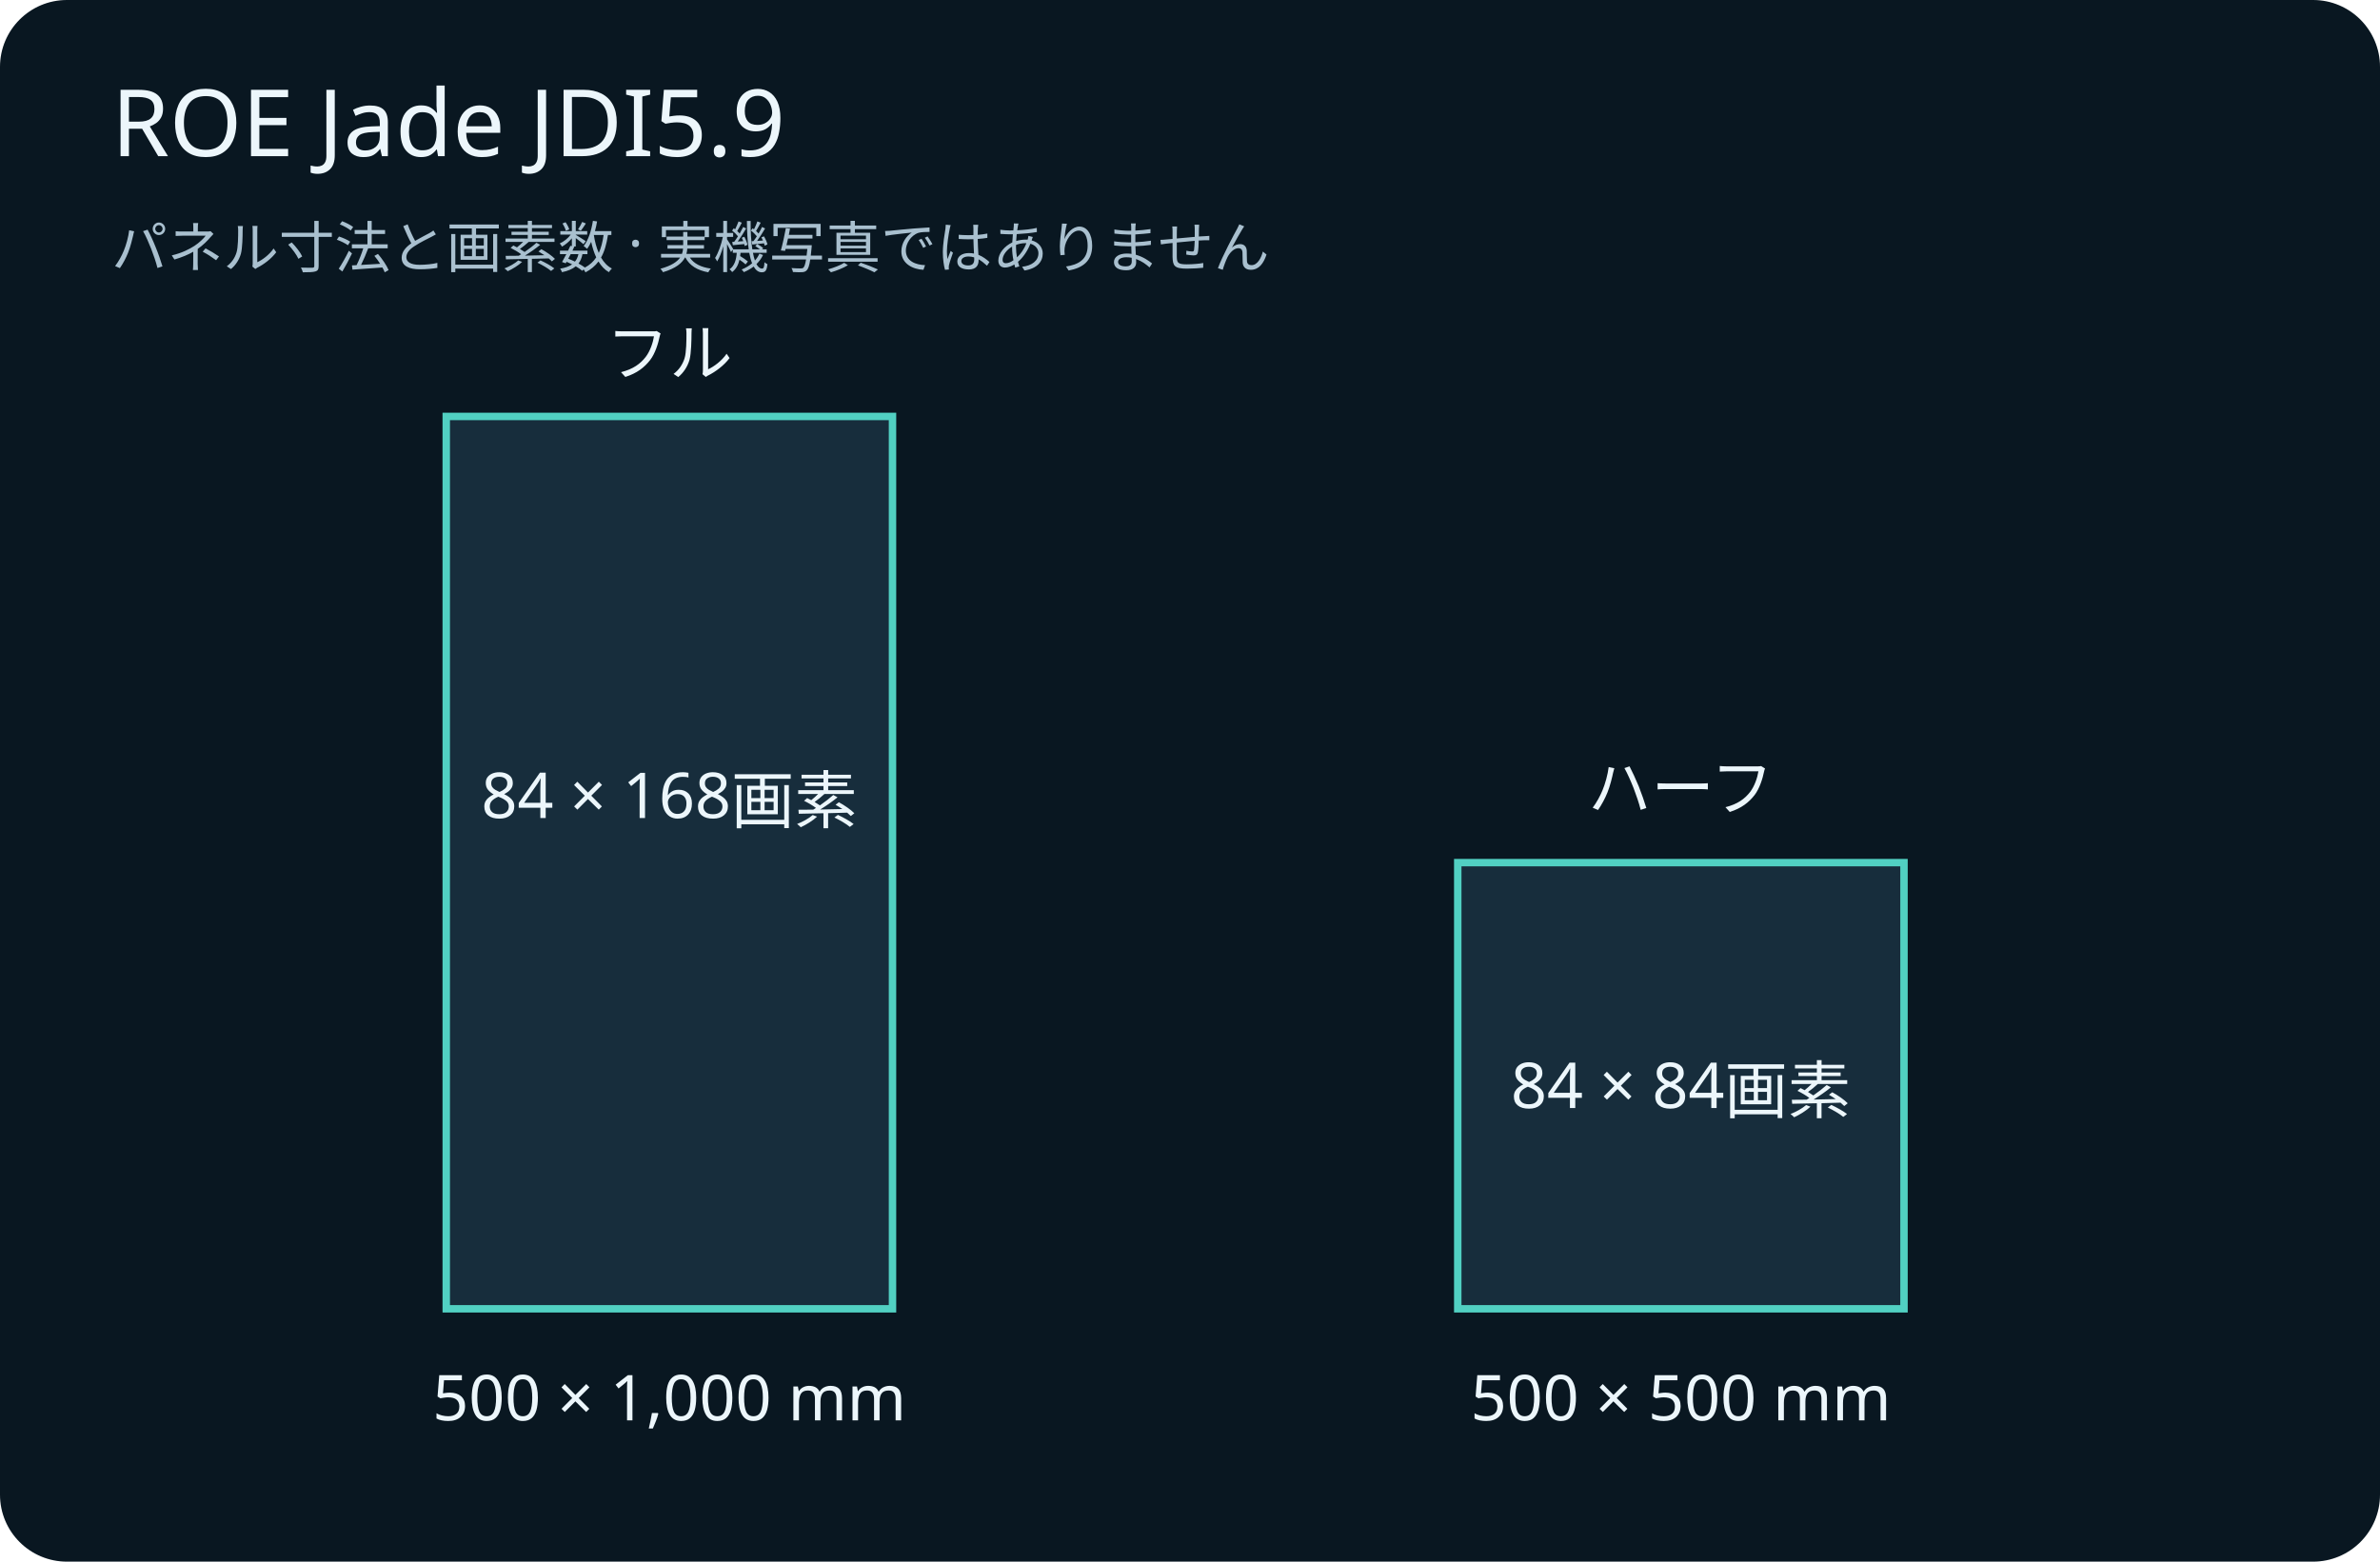
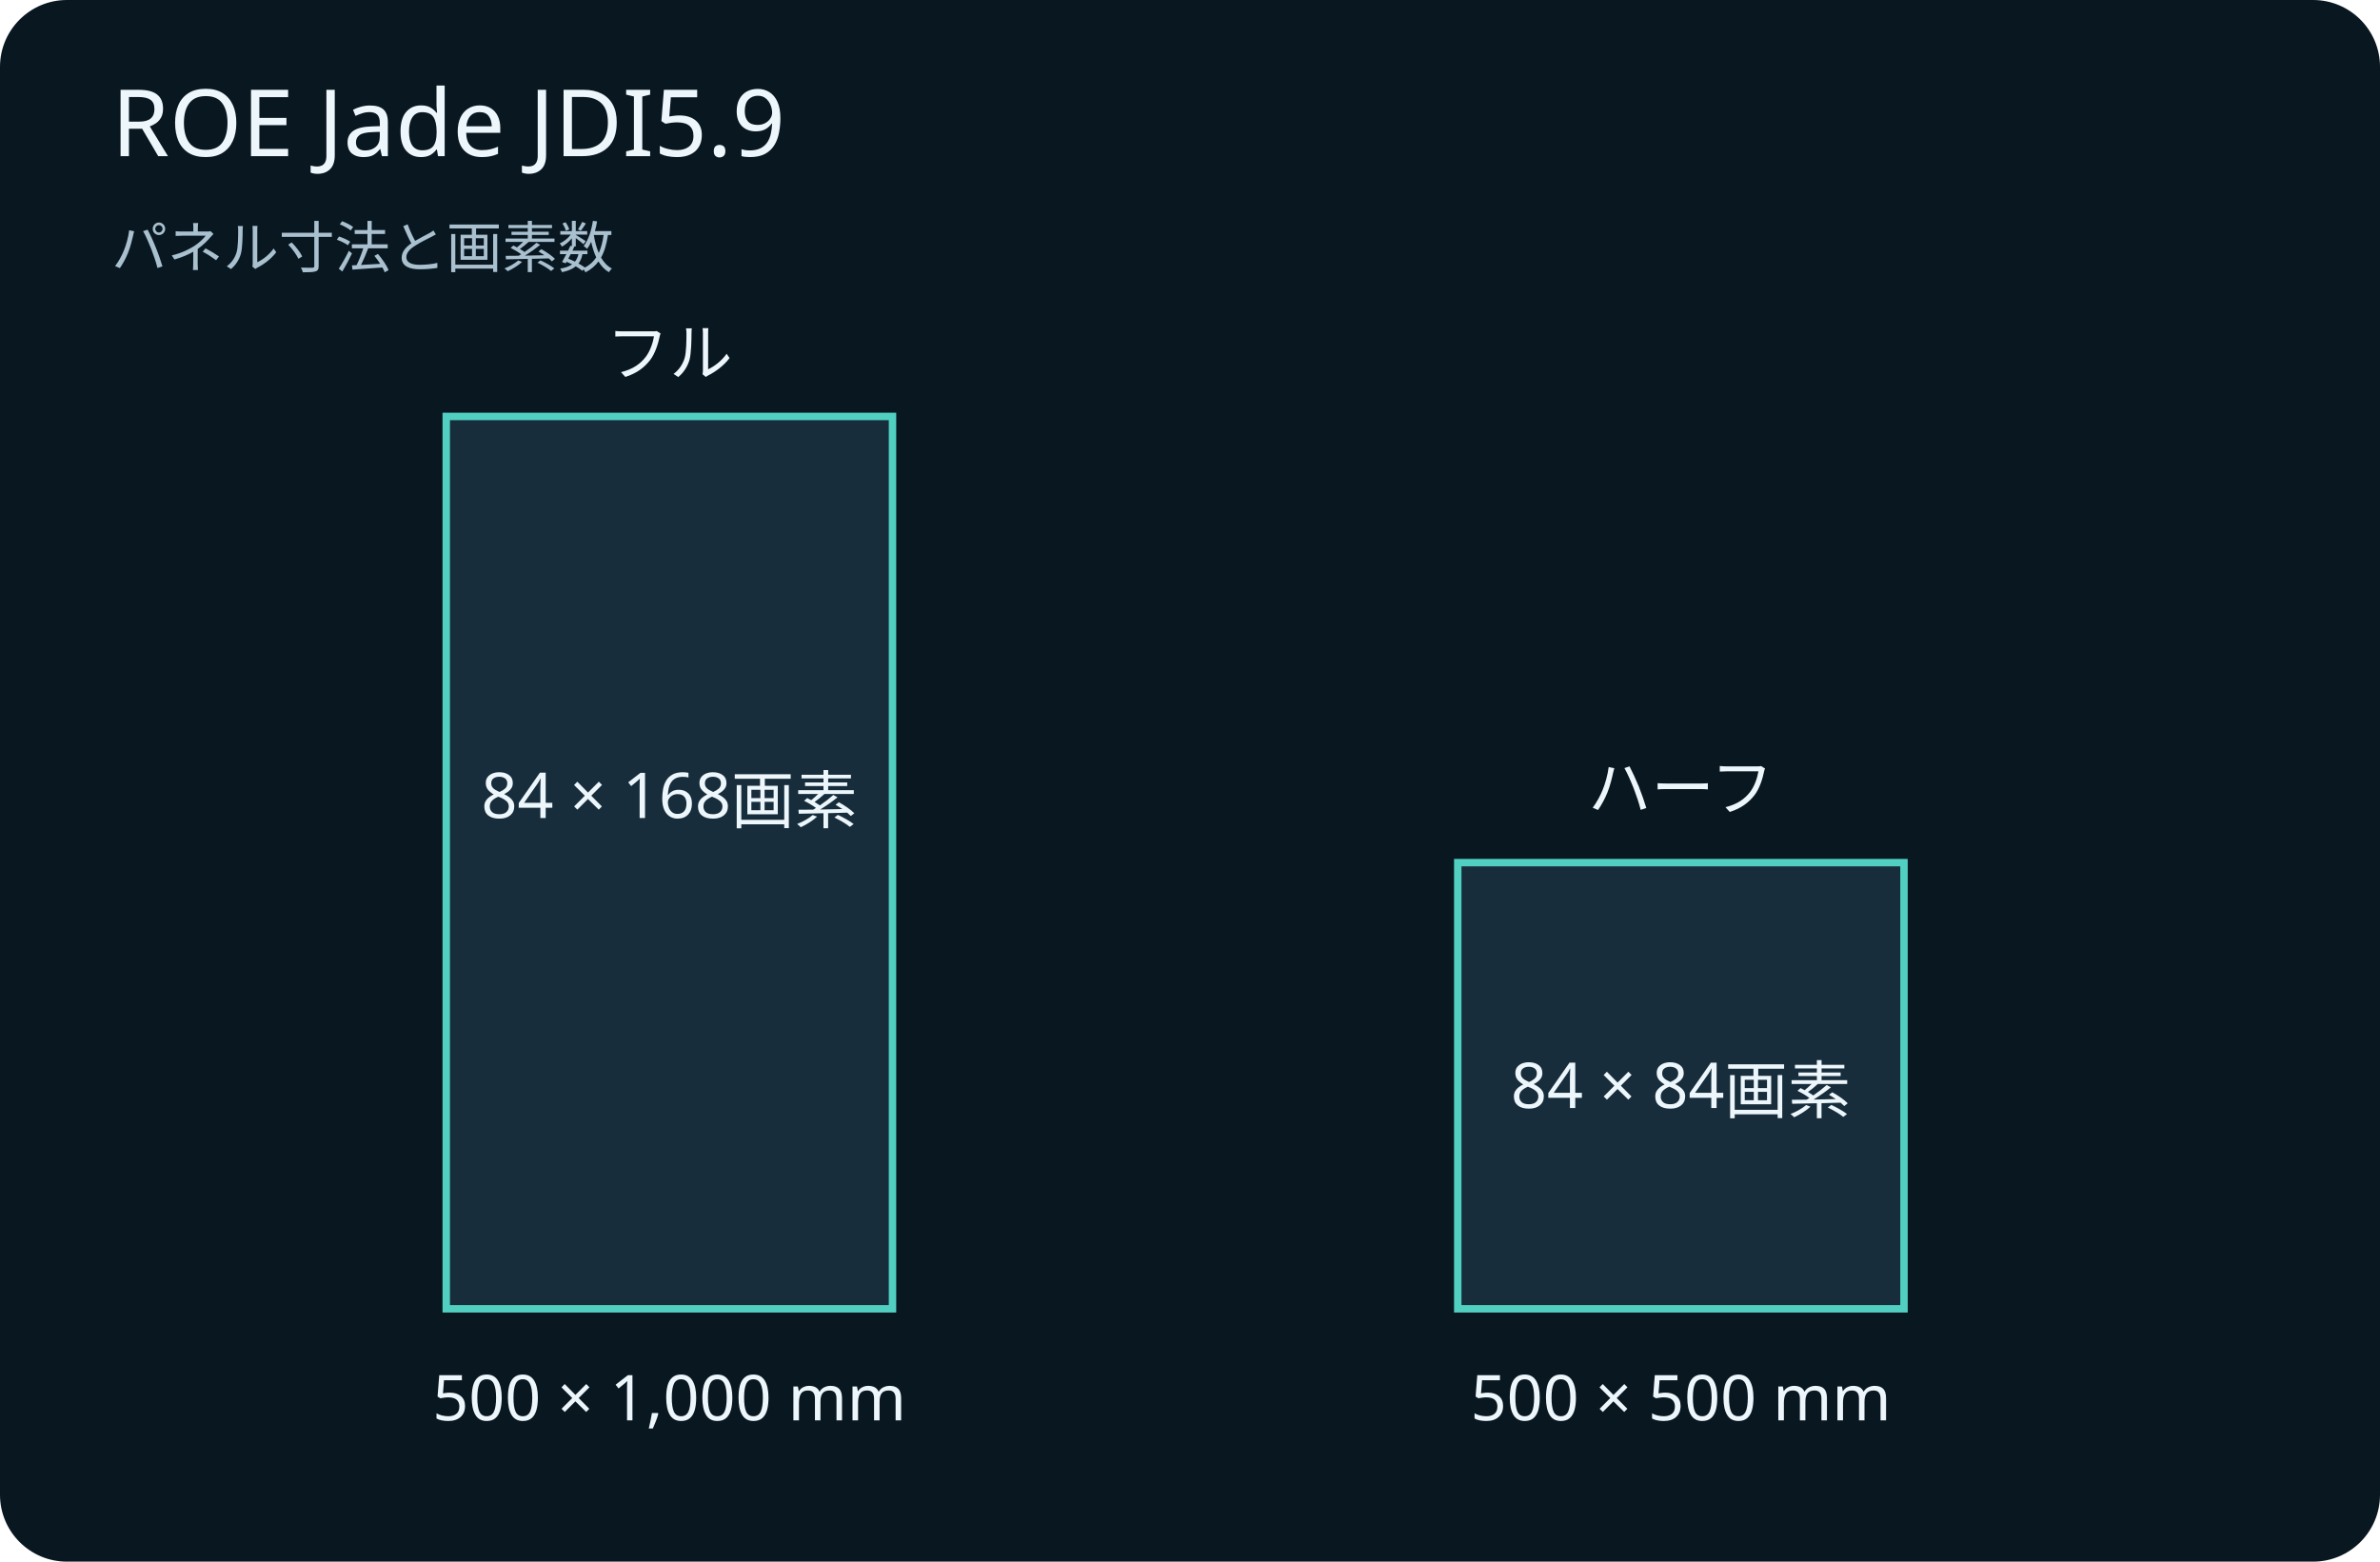
<svg xmlns="http://www.w3.org/2000/svg" width="640" height="420" viewBox="0 0 640 420">
  <rect width="640" height="420" rx="18" fill="#091721" />
  <g font-family="sans-serif" font-size="17" fill="#ecf6fb">
    <text x="30" y="42" font-size="25">ROE Jade JDI5.9</text>
-     <text x="30" y="72" font-size="15" fill="#a9c0cf">パネル寸法と画素数 · 実機写真ではありません</text>
+     <text x="30" y="72" font-size="15" fill="#a9c0cf">パネル寸法と画素数</text>
    <rect x="120.0" y="112" width="120.0" height="240" fill="#172d3c" stroke="#51d0c2" stroke-width="2" />
    <text x="180" y="101" text-anchor="middle">フル</text>
    <text x="180" y="220" text-anchor="middle">84 × 168画素</text>
    <text x="180" y="382" text-anchor="middle">500 × 1,000 mm</text>
    <rect x="392" y="232" width="120.0" height="120" fill="#172d3c" stroke="#51d0c2" stroke-width="2" />
    <text x="452" y="218" text-anchor="middle">ハーフ</text>
    <text x="452" y="298" text-anchor="middle">84 × 84画素</text>
    <text x="452" y="382" text-anchor="middle">500 × 500 mm</text>
  </g>
</svg>
